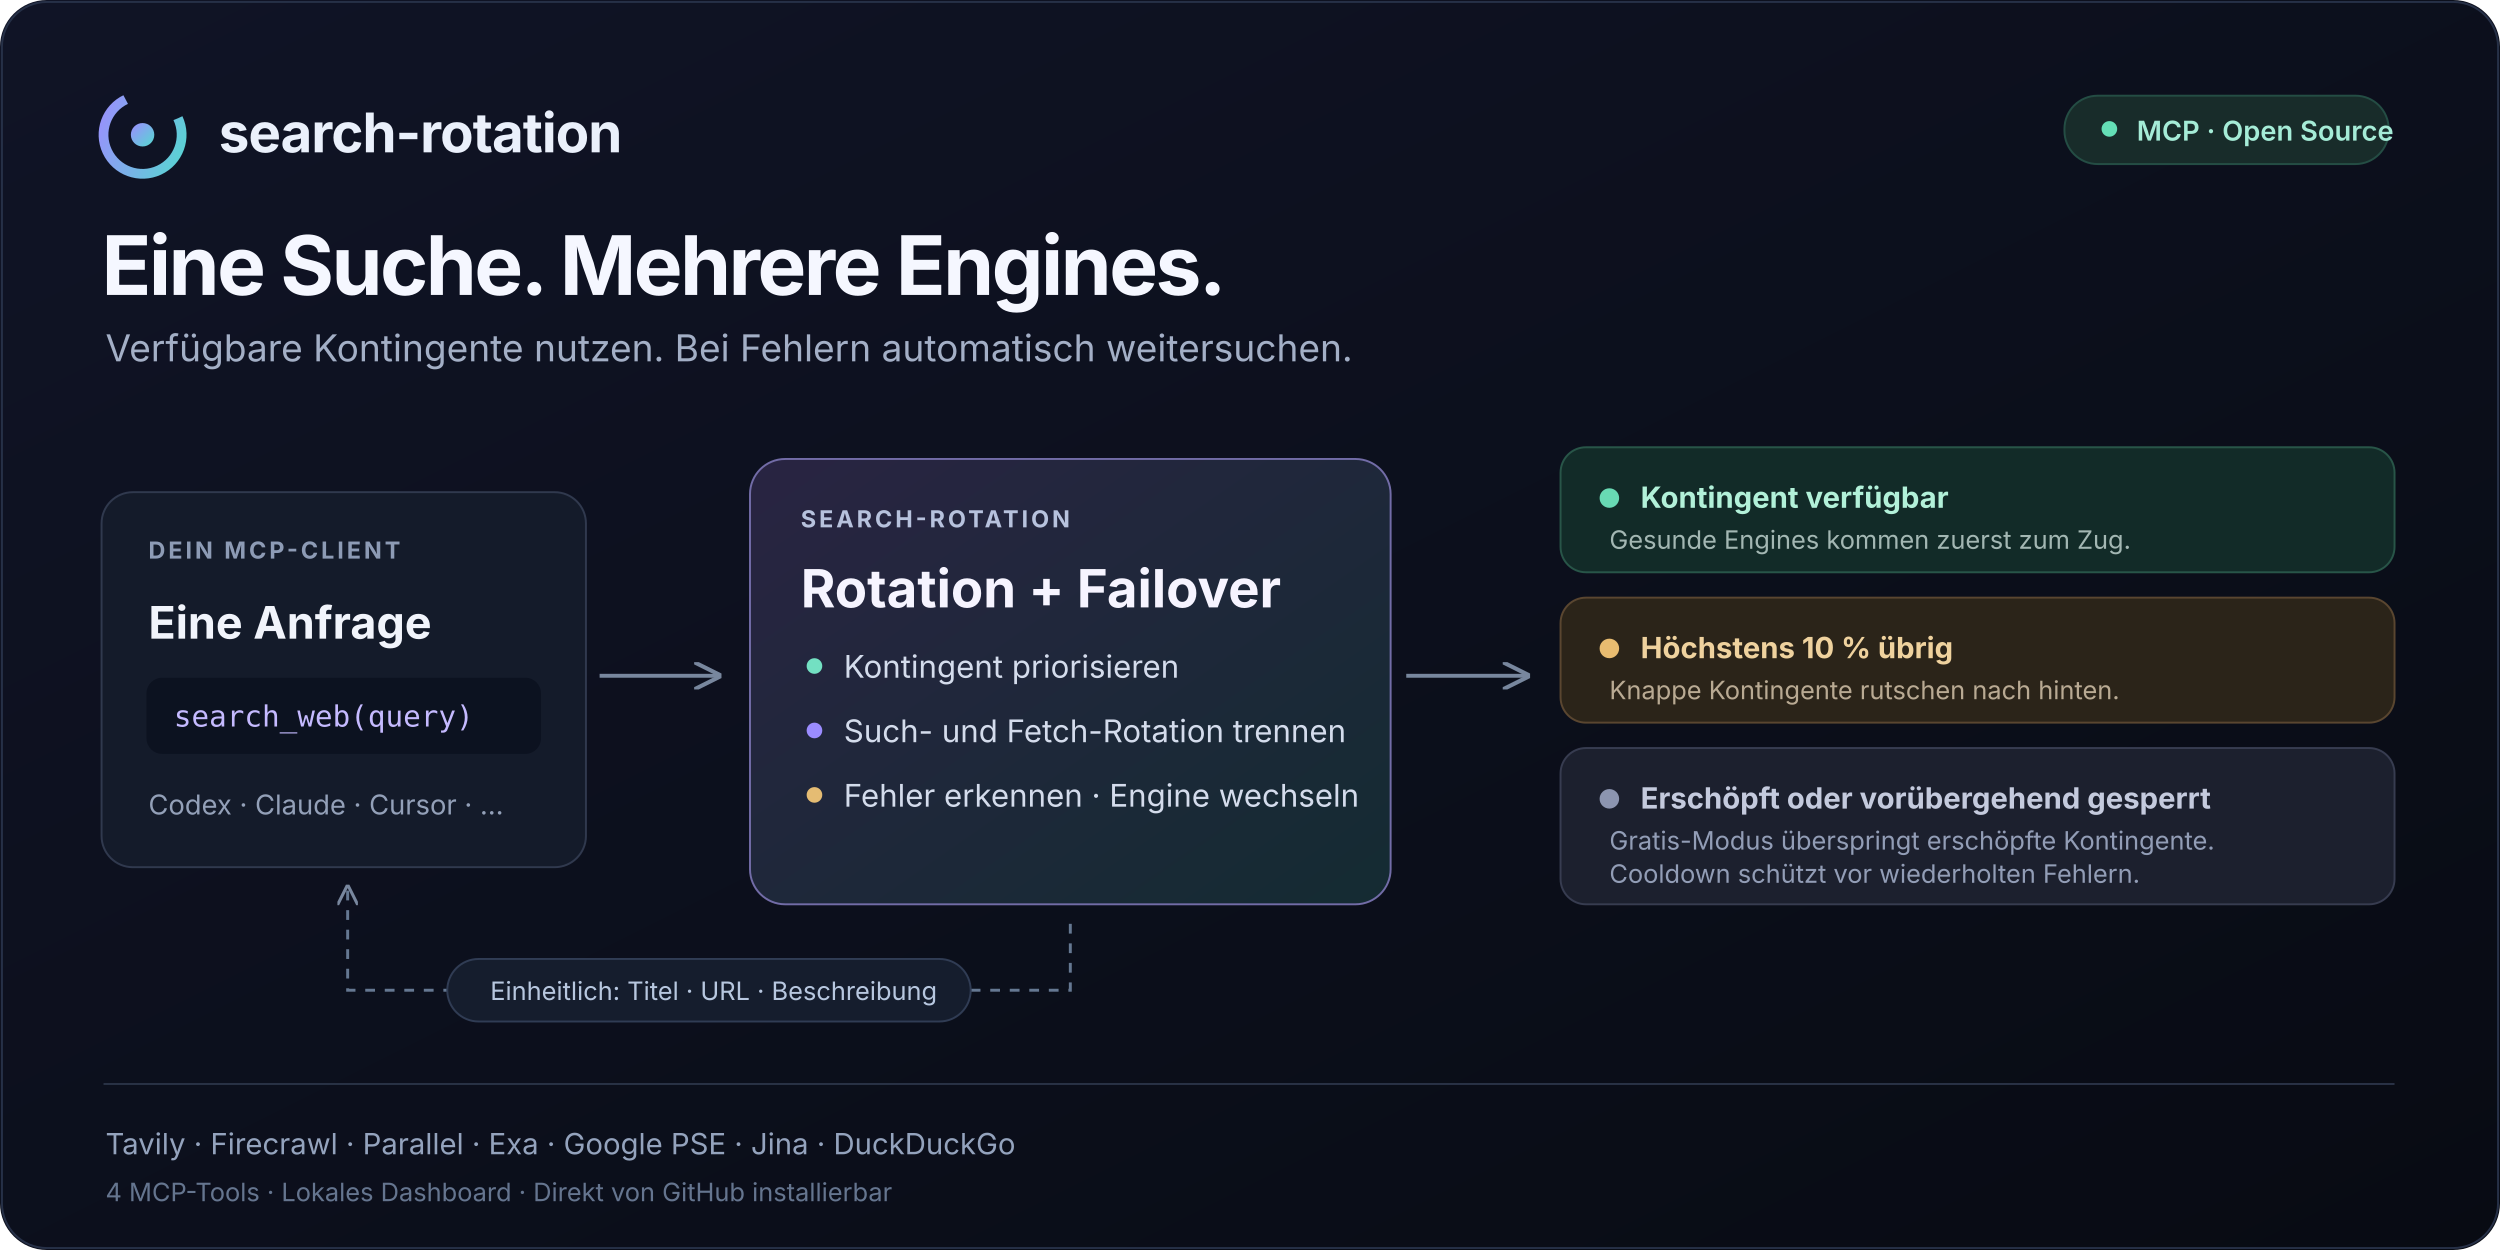
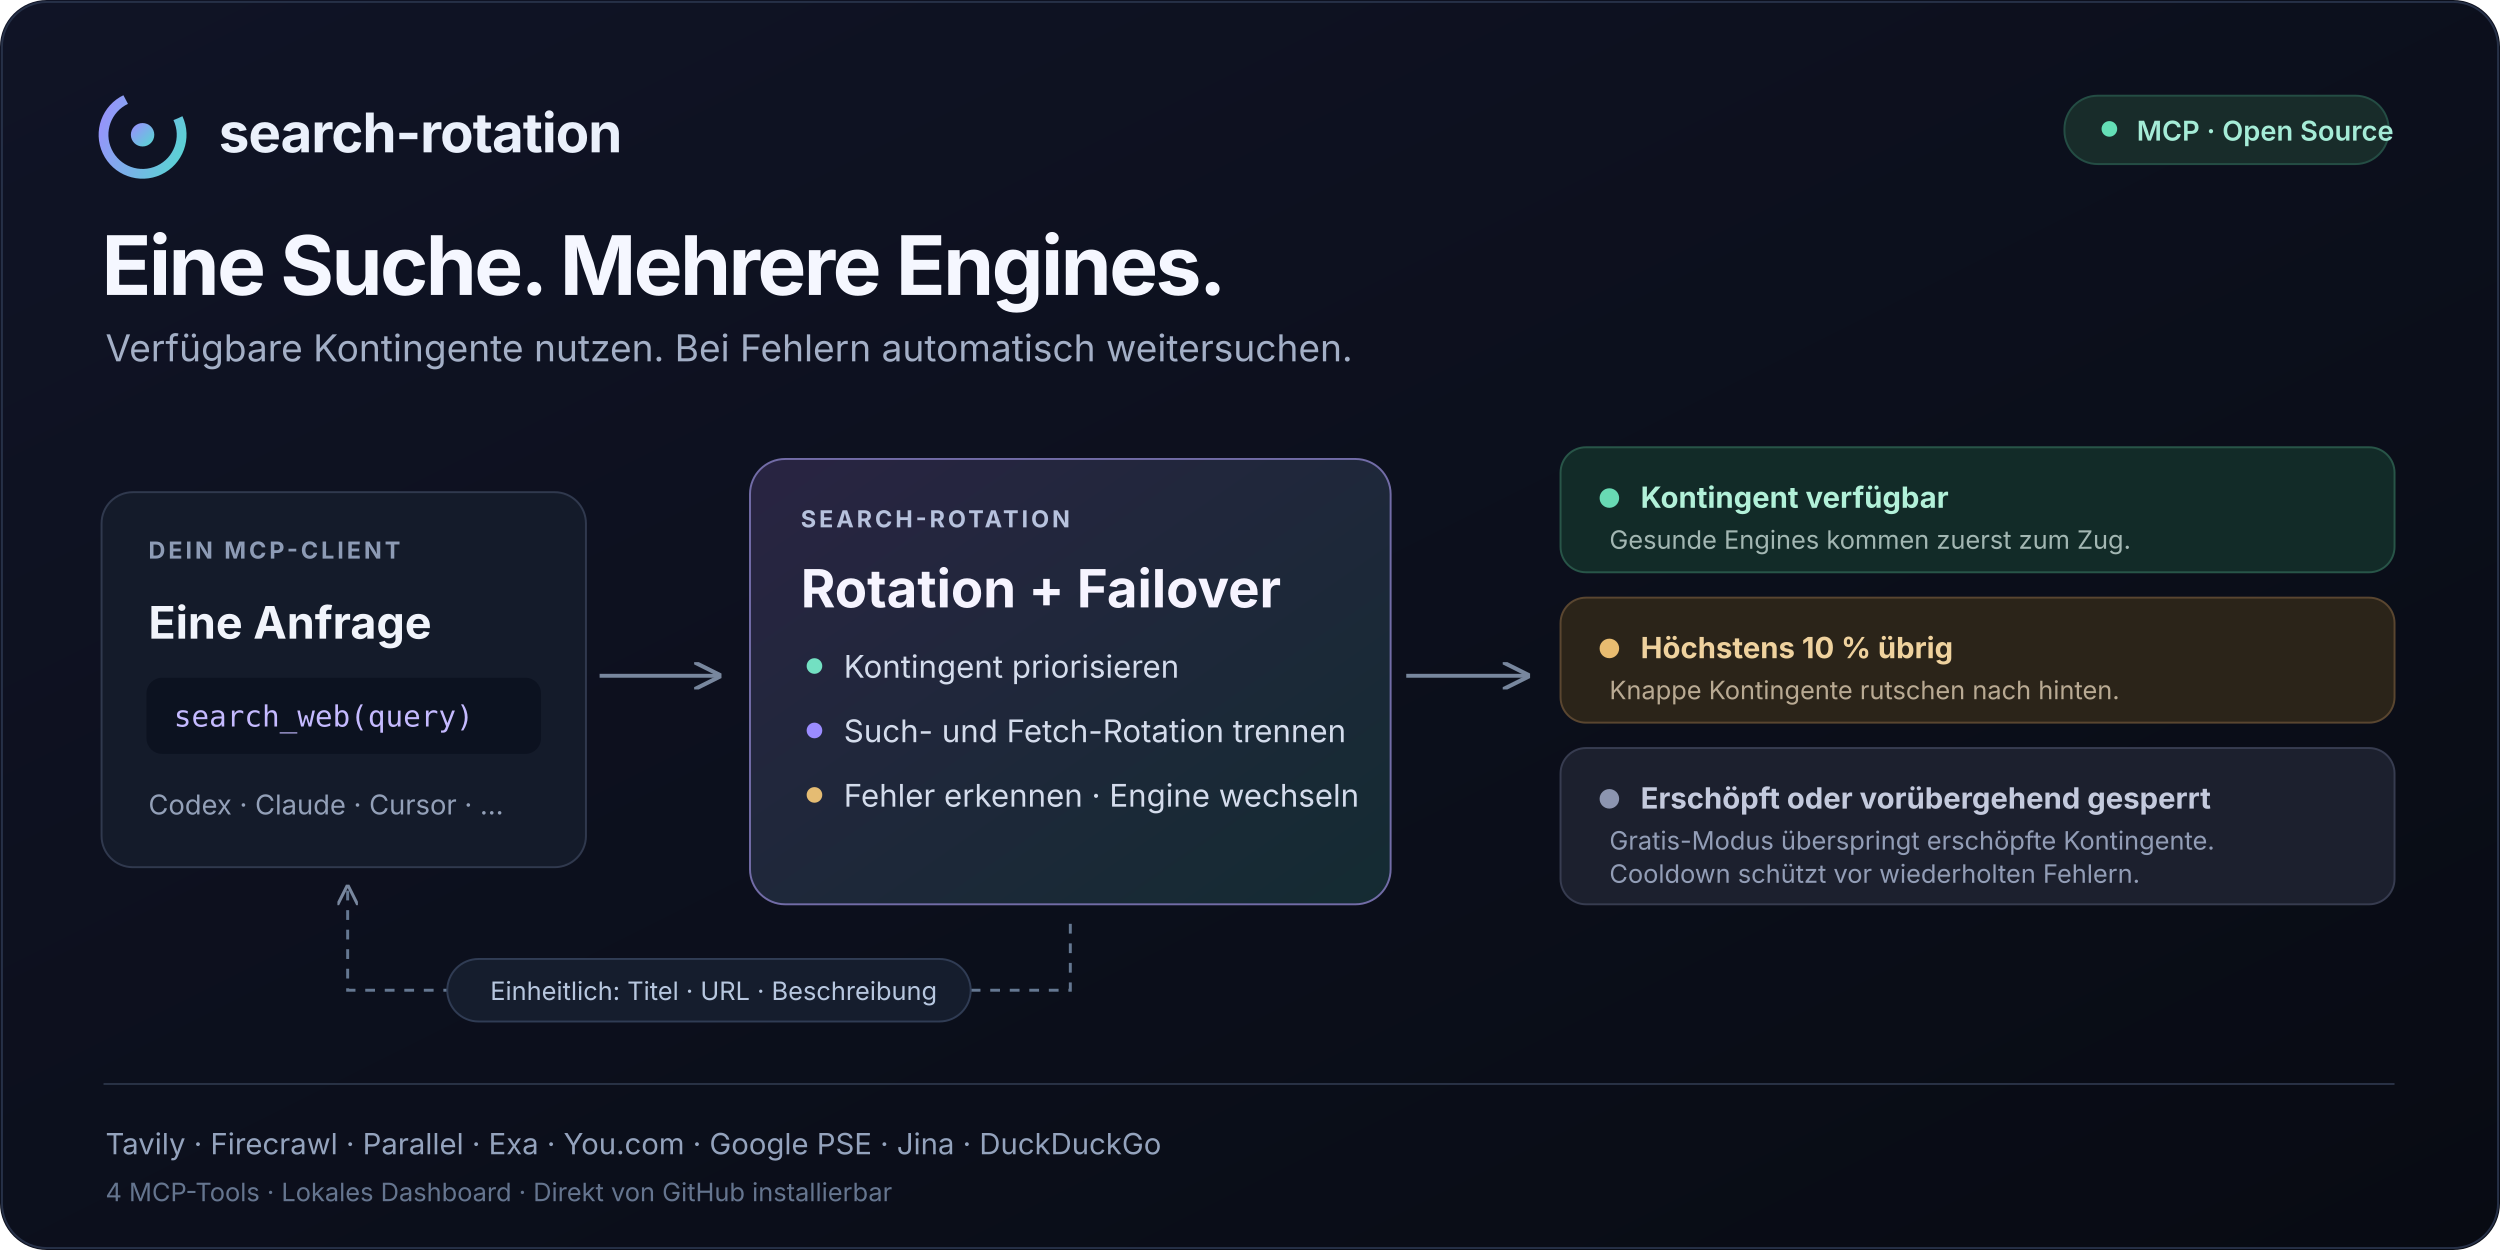
<svg xmlns="http://www.w3.org/2000/svg" width="1280" height="640" viewBox="0 0 1280 640" role="img" aria-labelledby="title desc">
  <defs>
    <linearGradient id="bg" x2="1" y2="1">
      <stop stop-color="#101426" />
      <stop offset="1" stop-color="#080b13" />
    </linearGradient>
    <linearGradient id="accent" x2="1" y2="1">
      <stop stop-color="#9d8cff" />
      <stop offset="1" stop-color="#54d9d0" />
    </linearGradient>
    <linearGradient id="router" x2="1" y2="1">
      <stop stop-color="#292442" />
      <stop offset="1" stop-color="#142b32" />
    </linearGradient>
    <marker id="arrow" viewBox="0 0 10 10" refX="9" refY="5" markerWidth="7" markerHeight="7" orient="auto-start-reverse">
      <path d="M0 0 10 5 0 10" fill="none" stroke="#78879e" stroke-width="1.5" />
    </marker>
  </defs>
  <rect width="1280" height="640" rx="24" fill="url(#bg)" />
  <rect x="1" y="1" width="1278" height="638" rx="23" fill="none" stroke="#263047" />
  <g font-family="Inter, -apple-system, BlinkMacSystemFont, 'Segoe UI', sans-serif">
    <circle cx="73" cy="69" r="20" fill="none" stroke="url(#accent)" stroke-width="5" stroke-dasharray="94 32" transform="rotate(-25 73 69)" />
    <circle cx="73" cy="69" r="6" fill="url(#accent)" />
    <text x="112" y="78" fill="#eaf0fb" font-size="28" font-weight="700" letter-spacing="-.5">search-rotation</text>
    <rect x="1057" y="49" width="166" height="35" rx="17" fill="#182c2a" stroke="#244d44" />
    <circle cx="1080" cy="66" r="4" fill="#64dfb6" />
    <text x="1094" y="72" fill="#a5ecd7" font-size="14" font-weight="600">MCP · Open Source</text>
    <text x="52" y="151" fill="#f5f7ff" font-size="42" font-weight="750" letter-spacing="-1.3">Eine Suche. Mehrere Engines.</text>
    <text x="54" y="185" fill="#a3afc6" font-size="19">Verfügbare Kontingente nutzen. Bei Fehlern automatisch weitersuchen.</text>
    <rect x="52" y="252" width="248" height="192" rx="16" fill="#141b2a" stroke="#30394e" />
    <text x="76" y="286" fill="#8d9bb5" font-size="12" font-weight="700" letter-spacing="1.5">DEIN MCP-CLIENT</text>
    <text x="76" y="327" fill="#f1f4fb" font-size="23" font-weight="650">Eine Anfrage</text>
    <rect x="75" y="347" width="202" height="39" rx="8" fill="#0c1220" />
    <text x="89" y="372" fill="#c5baff" font-family="'SFMono-Regular', Consolas, monospace" font-size="15">search_web(query)</text>
    <text x="76" y="417" fill="#93a0b8" font-size="14">Codex · Claude · Cursor · …</text>
    <path d="M307 346 H368" fill="none" stroke="#78879e" stroke-width="2" marker-end="url(#arrow)" />
    <rect x="384" y="235" width="328" height="228" rx="18" fill="url(#router)" stroke="#726ca7" />
    <text x="410" y="270" fill="#b7c2dd" font-size="12" font-weight="700" letter-spacing="1.5">SEARCH-ROTATION</text>
    <text x="410" y="311" fill="#f6f4ff" font-size="27" font-weight="700">Rotation + Failover</text>
    <circle cx="417" cy="341" r="4" fill="#73e0c2" />
    <text x="432" y="347" fill="#d4dcec" font-size="16">Kontingent priorisieren</text>
    <circle cx="417" cy="374" r="4" fill="#9b8cff" />
    <text x="432" y="380" fill="#d4dcec" font-size="16">Such- und Fetch-Rotation trennen</text>
    <circle cx="417" cy="407" r="4" fill="#e5bc73" />
    <text x="432" y="413" fill="#d4dcec" font-size="16">Fehler erkennen · Engine wechseln</text>
    <path d="M720 346 H782" fill="none" stroke="#78879e" stroke-width="2" marker-end="url(#arrow)" />
    <rect x="799" y="229" width="427" height="64" rx="13" fill="#122b28" stroke="#285548" />
    <circle cx="824" cy="255" r="5" fill="#68dab4" />
    <text x="840" y="260" fill="#b2f1d9" font-size="15" font-weight="650">Kontingent verfügbar</text>
    <text x="824" y="281" fill="#a3b7b3" font-size="13">Gesunde Engines kommen zuerst zum Zug.</text>
    <rect x="799" y="306" width="427" height="64" rx="13" fill="#2b2419" stroke="#5a4630" />
    <circle cx="824" cy="332" r="5" fill="#e8bc70" />
    <text x="840" y="337" fill="#efd29e" font-size="15" font-weight="650">Höchstens 10 % übrig</text>
    <text x="824" y="358" fill="#b9aa93" font-size="13">Knappe Kontingente rutschen nach hinten.</text>
    <rect x="799" y="383" width="427" height="80" rx="13" fill="#1c202e" stroke="#373c50" />
    <circle cx="824" cy="409" r="5" fill="#8c95b0" />
    <text x="840" y="414" fill="#c4cadd" font-size="15" font-weight="650">Erschöpft oder vorübergehend gesperrt</text>
    <text x="824" y="435" fill="#929db6" font-size="13">Gratis-Modus überspringt erschöpfte Kontingente.</text>
    <text x="824" y="452" fill="#929db6" font-size="13">Cooldown schützt vor wiederholten Fehlern.</text>
    <path d="M548 473 V507 H178 V454" fill="none" stroke="#657892" stroke-width="1.5" stroke-dasharray="5 5" marker-end="url(#arrow)" />
    <rect x="229" y="491" width="268" height="32" rx="16" fill="#151d2d" stroke="#303c54" />
    <text x="251" y="512" fill="#b7c7df" font-size="13">Einheitlich: Titel · URL · Beschreibung</text>
    <path d="M53 555 H1226" stroke="#293245" />
-     <text x="54" y="591" fill="#94a3bd" font-size="15">Tavily · Firecrawl · Parallel · Exa · Google PSE · Jina · DuckDuckGo</text>
+     <text x="54" y="591" fill="#94a3bd" font-size="15">Tavily · Firecrawl · Parallel · Exa · You.com · Google PSE · Jina · DuckDuckGo</text>
    <text x="54" y="615" fill="#65758f" font-size="13">4 MCP-Tools · Lokales Dashboard · Direkt von GitHub installierbar</text>
  </g>
</svg>
